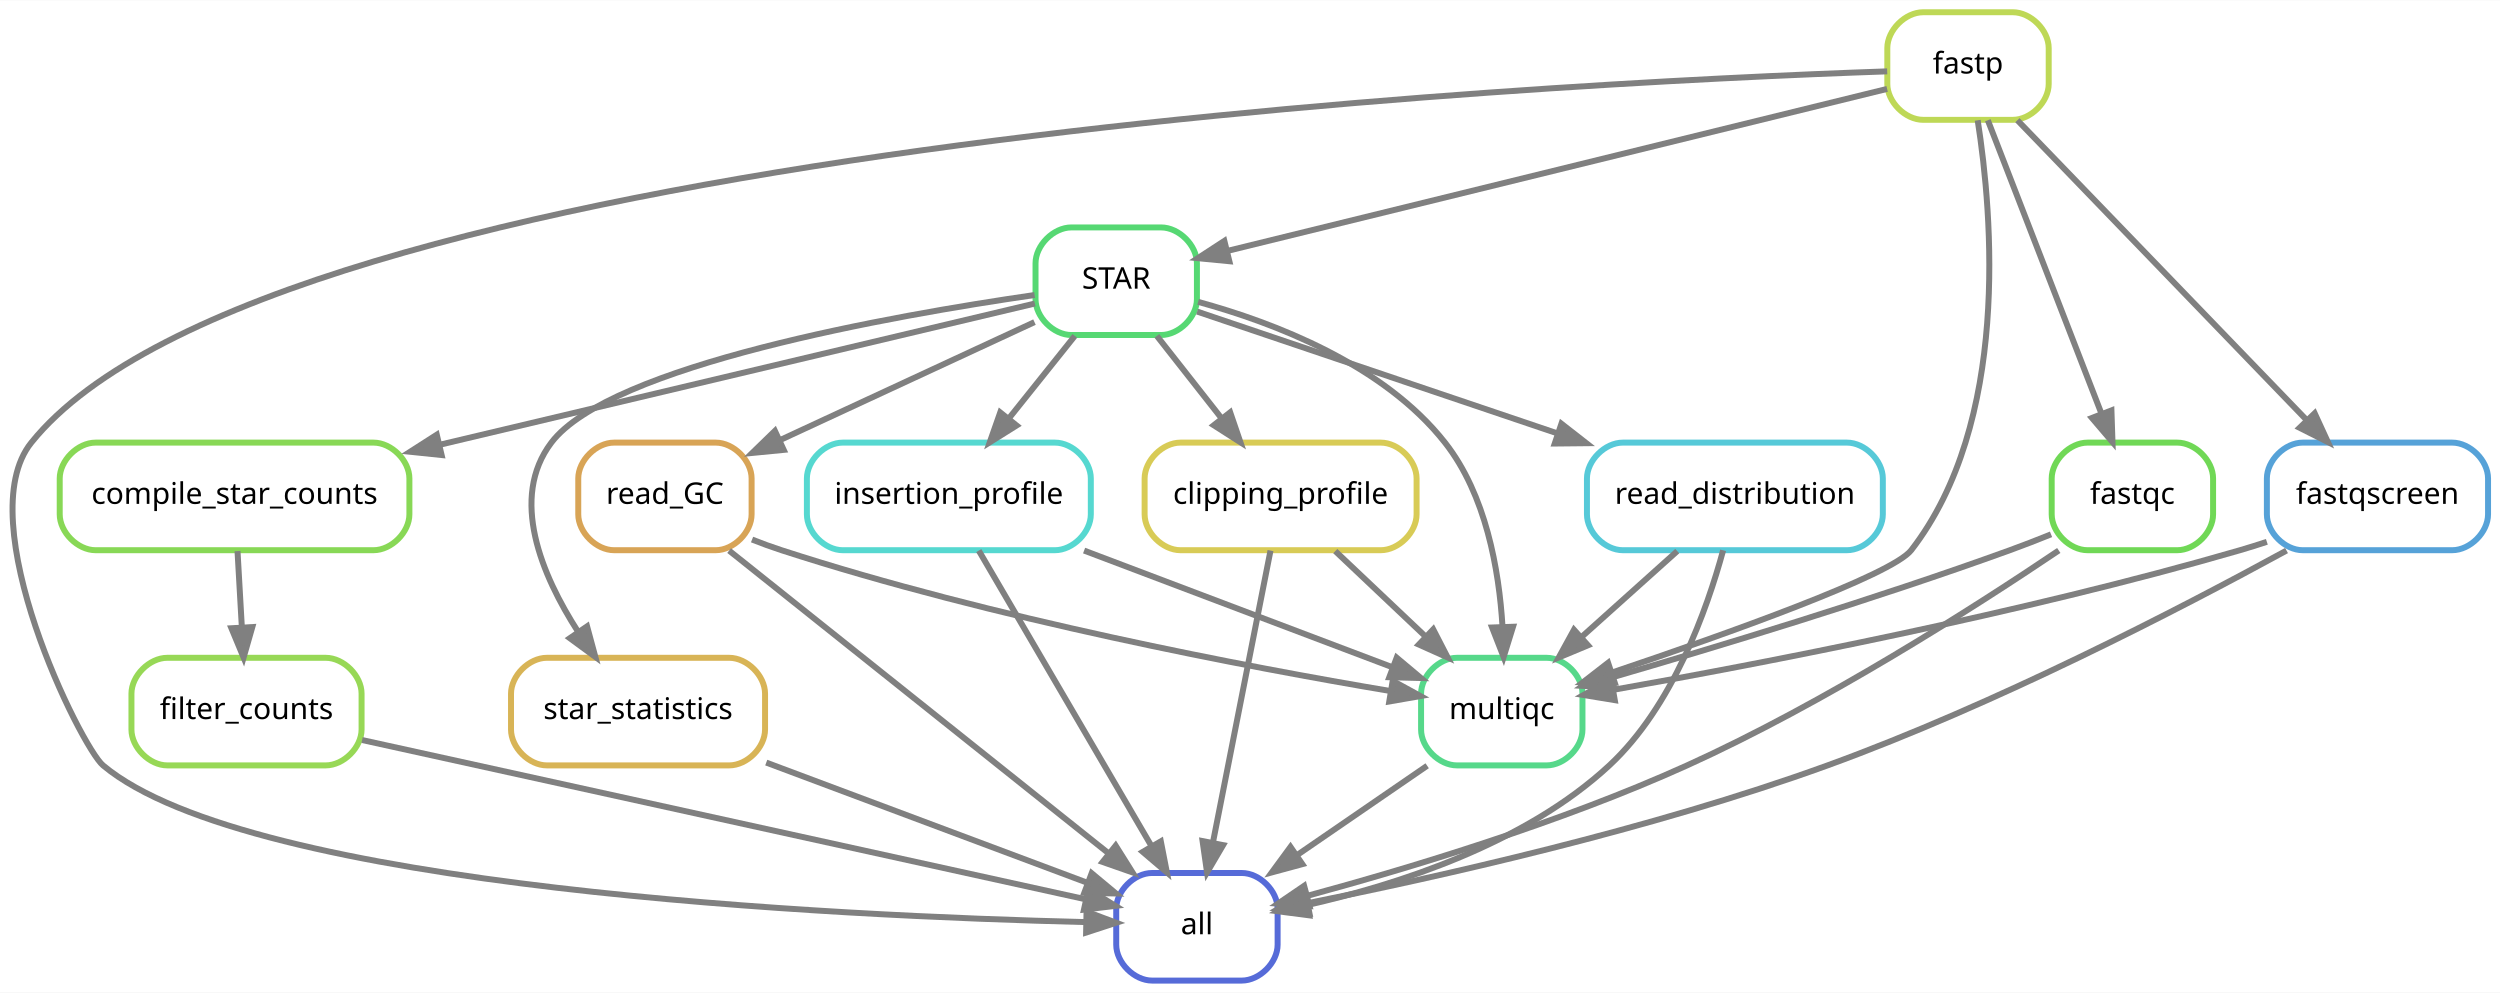
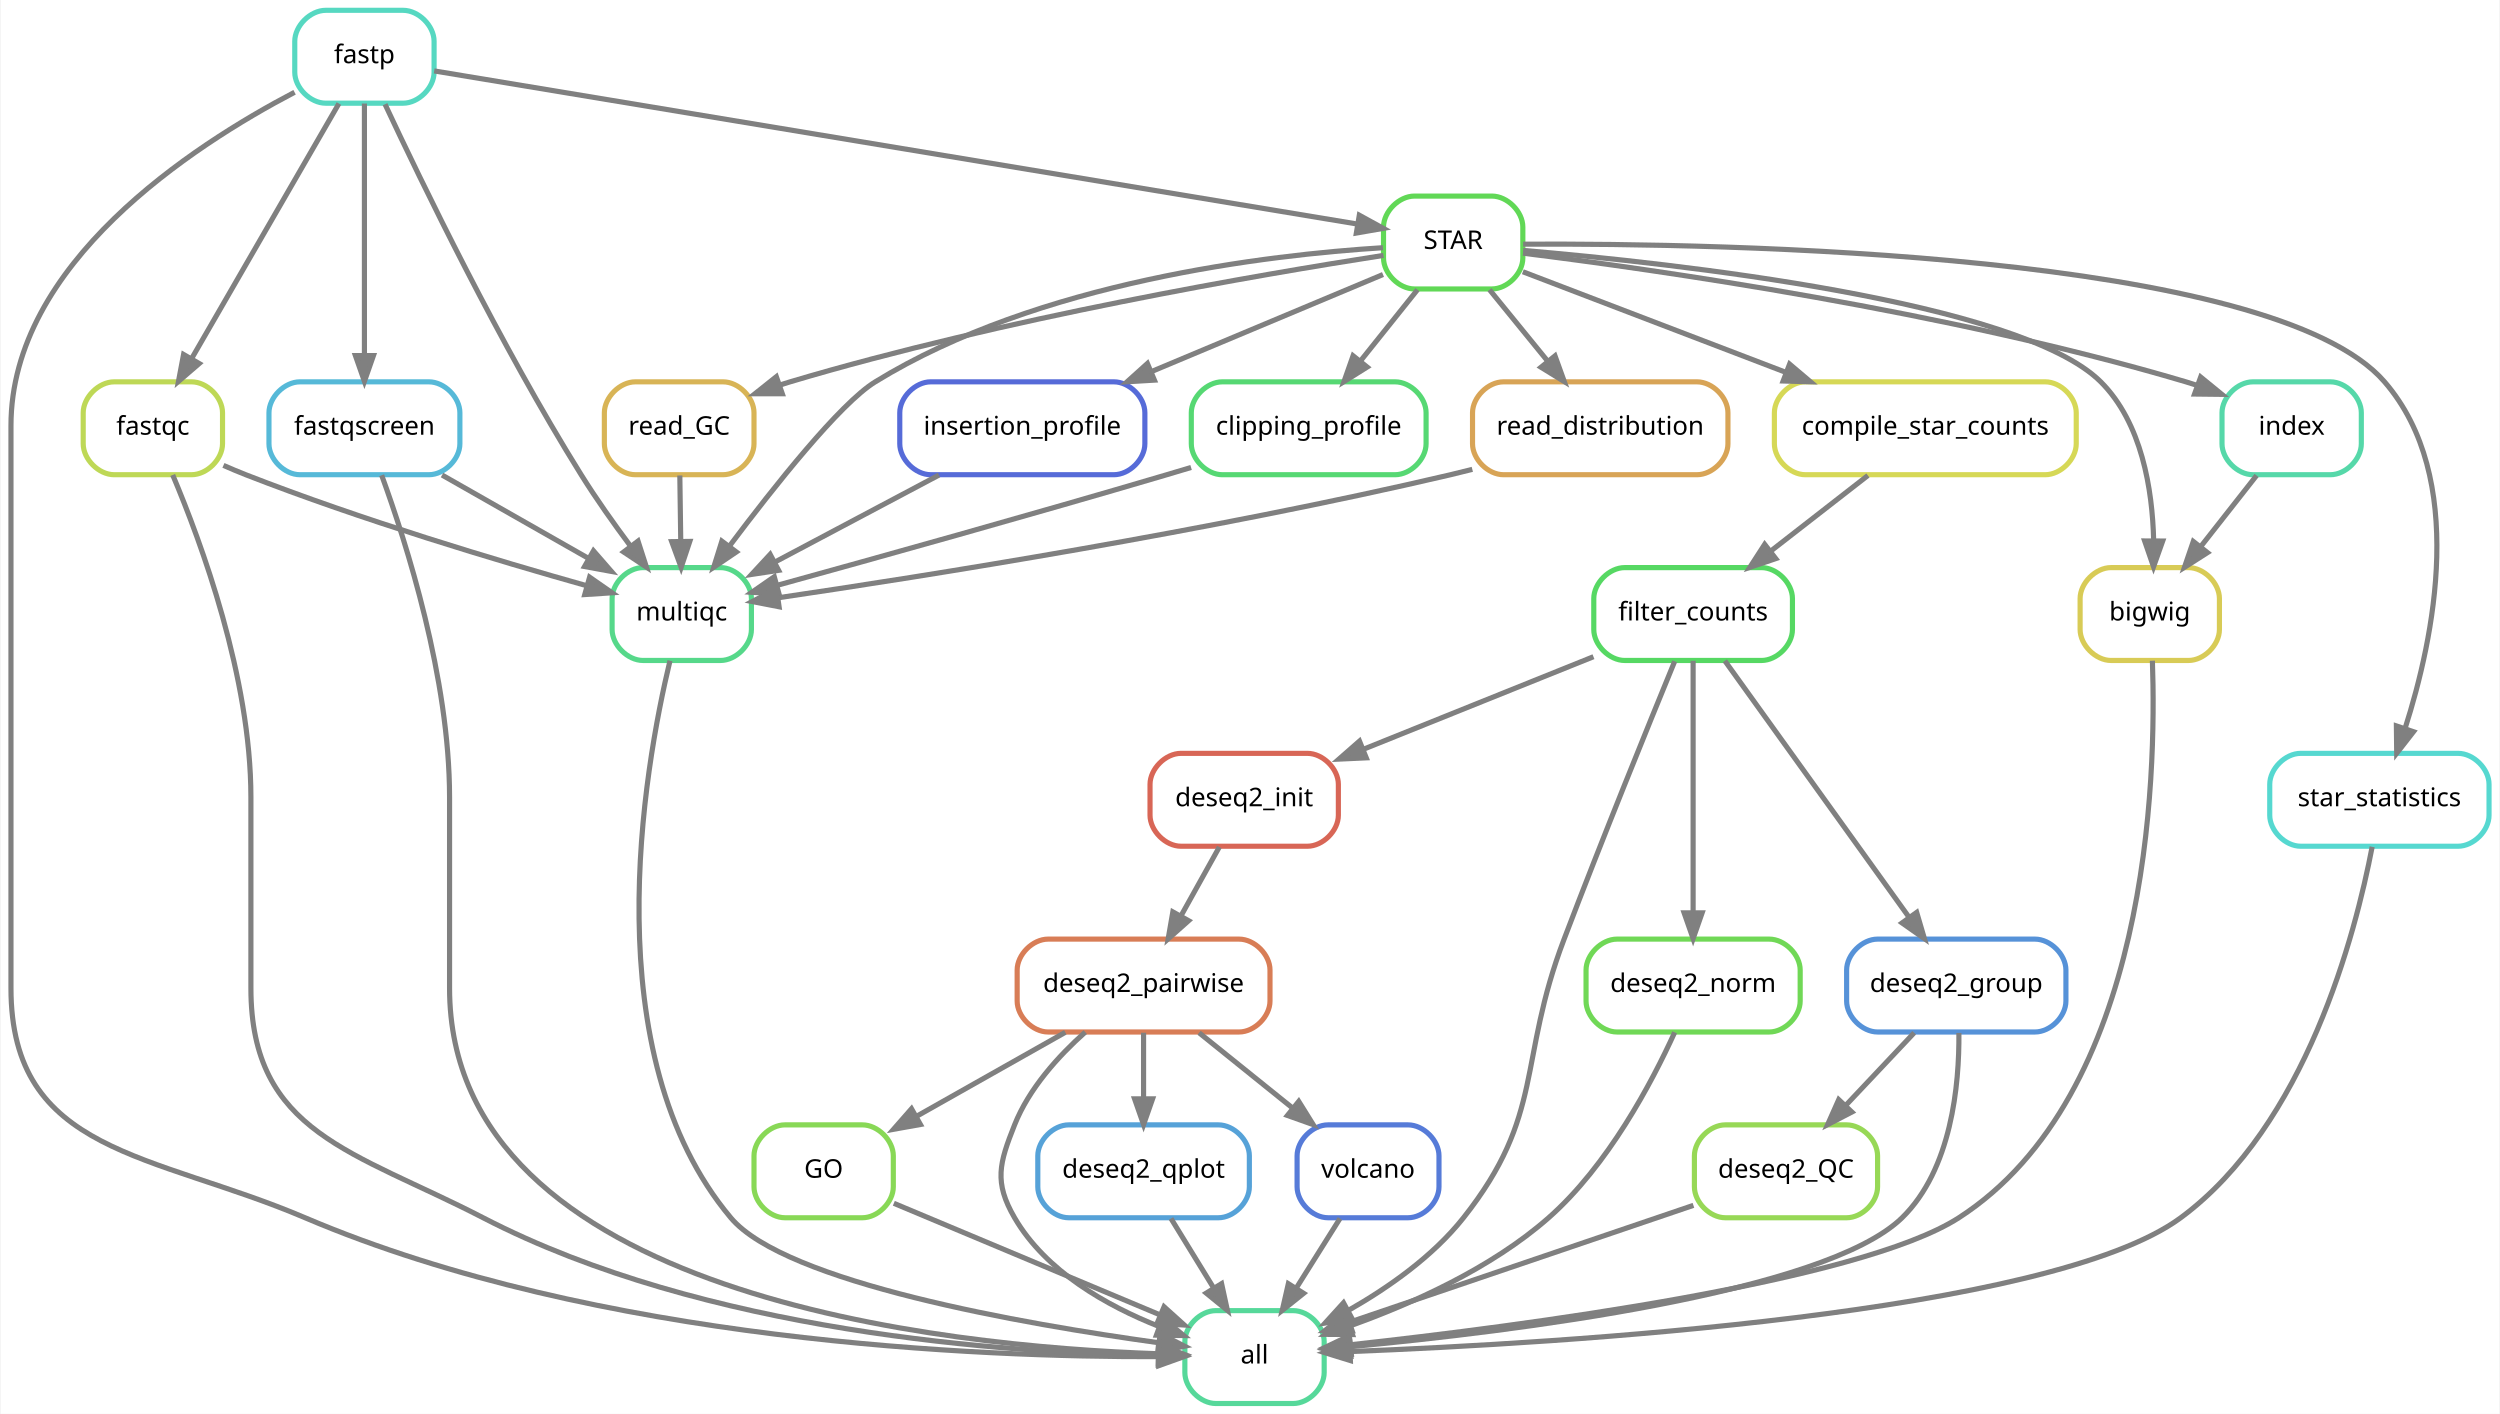
- <svg xmlns="http://www.w3.org/2000/svg" width="836pt" height="332pt" viewBox="0.00 0.00 836.48 332.00">
-   <g id="graph0" class="graph" transform="scale(1 1) rotate(0) translate(4 328)">
-     <polygon fill="white" stroke="transparent" points="-4,4 -4,-328 832.48,-328 832.48,4 -4,4" />
+ <svg xmlns="http://www.w3.org/2000/svg" width="969pt" height="548pt" viewBox="0.00 0.00 968.50 548.00">
+   <g id="graph0" class="graph" transform="scale(1 1) rotate(0) translate(4 544)">
+     <polygon fill="white" stroke="transparent" points="-4,4 -4,-544 964.5,-544 964.5,4 -4,4" />
    <g id="node1" class="node">
-       <path fill="none" stroke="#566bd8" stroke-width="2" d="M411.48,-36C411.48,-36 381.48,-36 381.48,-36 375.48,-36 369.48,-30 369.48,-24 369.48,-24 369.48,-12 369.48,-12 369.48,-6 375.48,0 381.48,0 381.48,0 411.48,0 411.48,0 417.48,0 423.48,-6 423.48,-12 423.48,-12 423.48,-24 423.48,-24 423.48,-30 417.48,-36 411.48,-36" />
-       <text text-anchor="middle" x="396.48" y="-15.5" font-family="sans" font-size="10.00">all</text>
+       <path fill="none" stroke="#56d89a" stroke-width="2" d="M497,-36C497,-36 467,-36 467,-36 461,-36 455,-30 455,-24 455,-24 455,-12 455,-12 455,-6 461,0 467,0 467,0 497,0 497,0 503,0 509,-6 509,-12 509,-12 509,-24 509,-24 509,-30 503,-36 497,-36" />
+       <text text-anchor="middle" x="482" y="-15.5" font-family="sans" font-size="10.00">all</text>
    </g>
    <g id="node2" class="node">
-       <path fill="none" stroke="#bed856" stroke-width="2" d="M669.48,-324C669.48,-324 639.48,-324 639.48,-324 633.48,-324 627.48,-318 627.48,-312 627.48,-312 627.48,-300 627.48,-300 627.48,-294 633.48,-288 639.48,-288 639.48,-288 669.48,-288 669.48,-288 675.48,-288 681.48,-294 681.48,-300 681.48,-300 681.48,-312 681.48,-312 681.48,-318 675.48,-324 669.48,-324" />
-       <text text-anchor="middle" x="654.48" y="-303.5" font-family="sans" font-size="10.00">fastp</text>
+       <path fill="none" stroke="#56d8c1" stroke-width="2" d="M152,-540C152,-540 122,-540 122,-540 116,-540 110,-534 110,-528 110,-528 110,-516 110,-516 110,-510 116,-504 122,-504 122,-504 152,-504 152,-504 158,-504 164,-510 164,-516 164,-516 164,-528 164,-528 164,-534 158,-540 152,-540" />
+       <text text-anchor="middle" x="137" y="-519.5" font-family="sans" font-size="10.00">fastp</text>
+     </g>
+     <g id="edge1" class="edge">
+       <path fill="none" stroke="grey" stroke-width="2" d="M109.93,-508.24C70.01,-487.31 0,-441.69 0,-379 0,-379 0,-379 0,-161 0,-96.72 54.87,-97.21 114,-72 227.29,-23.71 376.12,-17.96 444.59,-18.16" />
+       <polygon fill="grey" stroke="grey" stroke-width="2" points="444.84,-21.67 454.87,-18.24 444.89,-14.67 444.84,-21.67" />
+     </g>
+     <g id="node4" class="node">
+       <path fill="none" stroke="#61d856" stroke-width="2" d="M574,-468C574,-468 544,-468 544,-468 538,-468 532,-462 532,-456 532,-456 532,-444 532,-444 532,-438 538,-432 544,-432 544,-432 574,-432 574,-432 580,-432 586,-438 586,-444 586,-444 586,-456 586,-456 586,-462 580,-468 574,-468" />
+       <text text-anchor="middle" x="559" y="-447.5" font-family="sans" font-size="10.00">STAR</text>
+     </g>
+     <g id="edge16" class="edge">
+       <path fill="none" stroke="grey" stroke-width="2" d="M164.04,-516.51C237.05,-504.4 438.28,-471.03 521.85,-457.16" />
+       <polygon fill="grey" stroke="grey" stroke-width="2" points="522.62,-460.58 531.91,-455.49 521.47,-453.68 522.62,-460.58" />
+     </g>
+     <g id="node5" class="node">
+       <path fill="none" stroke="#bed856" stroke-width="2" d="M70,-396C70,-396 40,-396 40,-396 34,-396 28,-390 28,-384 28,-384 28,-372 28,-372 28,-366 34,-360 40,-360 40,-360 70,-360 70,-360 76,-360 82,-366 82,-372 82,-372 82,-384 82,-384 82,-390 76,-396 70,-396" />
+       <text text-anchor="middle" x="55" y="-375.5" font-family="sans" font-size="10.00">fastqc</text>
+     </g>
+     <g id="edge17" class="edge">
+       <path fill="none" stroke="grey" stroke-width="2" d="M127.11,-503.87C112.89,-479.24 86.55,-433.64 69.95,-404.88" />
+       <polygon fill="grey" stroke="grey" stroke-width="2" points="72.96,-403.1 64.93,-396.19 66.9,-406.6 72.96,-403.1" />
+     </g>
+     <g id="node6" class="node">
+       <path fill="none" stroke="#56b9d8" stroke-width="2" d="M162,-396C162,-396 112,-396 112,-396 106,-396 100,-390 100,-384 100,-384 100,-372 100,-372 100,-366 106,-360 112,-360 112,-360 162,-360 162,-360 168,-360 174,-366 174,-372 174,-372 174,-384 174,-384 174,-390 168,-396 162,-396" />
+       <text text-anchor="middle" x="137" y="-375.5" font-family="sans" font-size="10.00">fastqscreen</text>
+     </g>
+     <g id="edge18" class="edge">
+       <path fill="none" stroke="grey" stroke-width="2" d="M137,-503.87C137,-479.67 137,-435.21 137,-406.39" />
+       <polygon fill="grey" stroke="grey" stroke-width="2" points="140.5,-406.19 137,-396.19 133.5,-406.19 140.5,-406.19" />
+     </g>
+     <g id="node9" class="node">
+       <path fill="none" stroke="#56d88a" stroke-width="2" d="M275,-324C275,-324 245,-324 245,-324 239,-324 233,-318 233,-312 233,-312 233,-300 233,-300 233,-294 239,-288 245,-288 245,-288 275,-288 275,-288 281,-288 287,-294 287,-300 287,-300 287,-312 287,-312 287,-318 281,-324 275,-324" />
+       <text text-anchor="middle" x="260" y="-303.5" font-family="sans" font-size="10.00">multiqc</text>
+     </g>
+     <g id="edge22" class="edge">
+       <path fill="none" stroke="grey" stroke-width="2" d="M144.99,-503.6C159.04,-473.55 189.64,-410.29 221,-360 226.8,-350.69 233.74,-340.91 240.14,-332.33" />
+       <polygon fill="grey" stroke="grey" stroke-width="2" points="243.05,-334.28 246.3,-324.19 237.47,-330.05 243.05,-334.28" />
+     </g>
+     <g id="node3" class="node">
+       <path fill="none" stroke="#56d8d0" stroke-width="2" d="M948.5,-252C948.5,-252 887.5,-252 887.5,-252 881.5,-252 875.5,-246 875.5,-240 875.5,-240 875.5,-228 875.5,-228 875.5,-222 881.5,-216 887.5,-216 887.5,-216 948.5,-216 948.5,-216 954.5,-216 960.5,-222 960.5,-228 960.5,-228 960.5,-240 960.5,-240 960.5,-246 954.5,-252 948.5,-252" />
+       <text text-anchor="middle" x="918" y="-231.5" font-family="sans" font-size="10.00">star_statistics</text>
+     </g>
+     <g id="edge2" class="edge">
+       <path fill="none" stroke="grey" stroke-width="2" d="M915.2,-215.78C908.75,-182.13 889.49,-107.78 841,-72 790.42,-34.68 600.58,-23.34 519.3,-20.15" />
+       <polygon fill="grey" stroke="grey" stroke-width="2" points="519.16,-16.64 509.03,-19.77 518.9,-23.64 519.16,-16.64" />
+     </g>
+     <g id="edge15" class="edge">
+       <path fill="none" stroke="grey" stroke-width="2" d="M586.11,-449.36C662.48,-449.74 876.62,-446.21 920,-396 952.1,-358.84 939.21,-296.87 927.95,-261.64" />
+       <polygon fill="grey" stroke="grey" stroke-width="2" points="931.22,-260.39 924.71,-252.04 924.59,-262.63 931.22,-260.39" />
+     </g>
+     <g id="node7" class="node">
+       <path fill="none" stroke="#d8cb56" stroke-width="2" d="M844,-324C844,-324 814,-324 814,-324 808,-324 802,-318 802,-312 802,-312 802,-300 802,-300 802,-294 808,-288 814,-288 814,-288 844,-288 844,-288 850,-288 856,-294 856,-300 856,-300 856,-312 856,-312 856,-318 850,-324 844,-324" />
+       <text text-anchor="middle" x="829" y="-303.5" font-family="sans" font-size="10.00">bigwig</text>
+     </g>
+     <g id="edge20" class="edge">
+       <path fill="none" stroke="grey" stroke-width="2" d="M586.12,-446.94C644.36,-441.96 778.63,-427.3 810,-396 825.95,-380.09 830.02,-354.29 830.51,-334.55" />
+       <polygon fill="grey" stroke="grey" stroke-width="2" points="834.01,-334.3 830.46,-324.32 827.01,-334.33 834.01,-334.3" />
+     </g>
+     <g id="node8" class="node">
+       <path fill="none" stroke="#56d8a9" stroke-width="2" d="M899,-396C899,-396 869,-396 869,-396 863,-396 857,-390 857,-384 857,-384 857,-372 857,-372 857,-366 863,-360 869,-360 869,-360 899,-360 899,-360 905,-360 911,-366 911,-372 911,-372 911,-384 911,-384 911,-390 905,-396 899,-396" />
+       <text text-anchor="middle" x="884" y="-375.5" font-family="sans" font-size="10.00">index</text>
+     </g>
+     <g id="edge21" class="edge">
+       <path fill="none" stroke="grey" stroke-width="2" d="M586.07,-445.86C637.09,-439.52 750.69,-423.42 843,-396 844.43,-395.57 845.88,-395.12 847.34,-394.63" />
+       <polygon fill="grey" stroke="grey" stroke-width="2" points="848.73,-397.85 856.94,-391.15 846.35,-391.27 848.73,-397.85" />
+     </g>
+     <g id="edge29" class="edge">
+       <path fill="none" stroke="grey" stroke-width="2" d="M531.76,-447.99C487.39,-445.22 398.14,-434.84 335,-396 321.36,-387.61 295.85,-355.48 278.4,-332.23" />
+       <polygon fill="grey" stroke="grey" stroke-width="2" points="281.15,-330.06 272.38,-324.13 275.54,-334.24 281.15,-330.06" />
+     </g>
+     <g id="node10" class="node">
+       <path fill="none" stroke="#566bd8" stroke-width="2" d="M427.5,-396C427.5,-396 356.5,-396 356.5,-396 350.5,-396 344.5,-390 344.5,-384 344.5,-384 344.5,-372 344.5,-372 344.5,-366 350.5,-360 356.5,-360 356.5,-360 427.5,-360 427.5,-360 433.5,-360 439.5,-366 439.5,-372 439.5,-372 439.5,-384 439.5,-384 439.5,-390 433.5,-396 427.5,-396" />
+       <text text-anchor="middle" x="392" y="-375.5" font-family="sans" font-size="10.00">insertion_profile</text>
+     </g>
+     <g id="edge30" class="edge">
+       <path fill="none" stroke="grey" stroke-width="2" d="M531.8,-437.6C507.53,-427.42 471.38,-412.27 441.93,-399.93" />
+       <polygon fill="grey" stroke="grey" stroke-width="2" points="443.2,-396.66 432.62,-396.03 440.49,-403.12 443.2,-396.66" />
+     </g>
+     <g id="node11" class="node">
+       <path fill="none" stroke="#56d873" stroke-width="2" d="M536.5,-396C536.5,-396 469.5,-396 469.5,-396 463.5,-396 457.5,-390 457.5,-384 457.5,-384 457.5,-372 457.5,-372 457.5,-366 463.5,-360 469.5,-360 469.5,-360 536.5,-360 536.5,-360 542.5,-360 548.5,-366 548.5,-372 548.5,-372 548.5,-384 548.5,-384 548.5,-390 542.5,-396 536.5,-396" />
+       <text text-anchor="middle" x="503" y="-375.5" font-family="sans" font-size="10.00">clipping_profile</text>
+     </g>
+     <g id="edge31" class="edge">
+       <path fill="none" stroke="grey" stroke-width="2" d="M545.16,-431.7C538.51,-423.39 530.42,-413.28 523.11,-404.14" />
+       <polygon fill="grey" stroke="grey" stroke-width="2" points="525.66,-401.73 516.68,-396.1 520.2,-406.1 525.66,-401.73" />
+     </g>
+     <g id="node12" class="node">
+       <path fill="none" stroke="#d8a456" stroke-width="2" d="M653.5,-396C653.5,-396 578.5,-396 578.5,-396 572.5,-396 566.5,-390 566.5,-384 566.5,-384 566.5,-372 566.5,-372 566.5,-366 572.5,-360 578.5,-360 578.5,-360 653.5,-360 653.5,-360 659.5,-360 665.5,-366 665.5,-372 665.5,-372 665.5,-384 665.5,-384 665.5,-390 659.5,-396 653.5,-396" />
+       <text text-anchor="middle" x="616" y="-375.5" font-family="sans" font-size="10.00">read_distribution</text>
+     </g>
+     <g id="edge32" class="edge">
+       <path fill="none" stroke="grey" stroke-width="2" d="M573.09,-431.7C579.92,-423.3 588.26,-413.07 595.76,-403.86" />
+       <polygon fill="grey" stroke="grey" stroke-width="2" points="598.47,-406.07 602.07,-396.1 593.04,-401.65 598.47,-406.07" />
+     </g>
+     <g id="node13" class="node">
+       <path fill="none" stroke="#d8b456" stroke-width="2" d="M276,-396C276,-396 242,-396 242,-396 236,-396 230,-390 230,-384 230,-384 230,-372 230,-372 230,-366 236,-360 242,-360 242,-360 276,-360 276,-360 282,-360 288,-366 288,-372 288,-372 288,-384 288,-384 288,-390 282,-396 276,-396" />
+       <text text-anchor="middle" x="259" y="-375.5" font-family="sans" font-size="10.00">read_GC</text>
+     </g>
+     <g id="edge33" class="edge">
+       <path fill="none" stroke="grey" stroke-width="2" d="M531.98,-445.01C484.74,-437.68 384.29,-420.55 302,-396 300.75,-395.63 299.48,-395.23 298.2,-394.82" />
+       <polygon fill="grey" stroke="grey" stroke-width="2" points="298.97,-391.38 288.37,-391.39 296.66,-397.99 298.97,-391.38" />
+     </g>
+     <g id="node15" class="node">
+       <path fill="none" stroke="#d6d856" stroke-width="2" d="M788.5,-396C788.5,-396 695.5,-396 695.5,-396 689.5,-396 683.5,-390 683.5,-384 683.5,-384 683.5,-372 683.5,-372 683.5,-366 689.5,-360 695.5,-360 695.5,-360 788.5,-360 788.5,-360 794.5,-360 800.5,-366 800.5,-372 800.5,-372 800.5,-384 800.5,-384 800.5,-390 794.5,-396 788.5,-396" />
+       <text text-anchor="middle" x="742" y="-375.5" font-family="sans" font-size="10.00">compile_star_counts</text>
+     </g>
+     <g id="edge35" class="edge">
+       <path fill="none" stroke="grey" stroke-width="2" d="M586,-438.67C612.7,-428.46 654.29,-412.55 687.82,-399.72" />
+       <polygon fill="grey" stroke="grey" stroke-width="2" points="689.4,-402.87 697.49,-396.02 686.9,-396.33 689.4,-402.87" />
+     </g>
+     <g id="edge14" class="edge">
+       <path fill="none" stroke="grey" stroke-width="2" d="M62.69,-359.91C73.79,-333.62 93,-281.45 93,-235 93,-235 93,-235 93,-161 93,-104.74 133.04,-97.86 183,-72 268.95,-27.51 385.38,-19.58 444.38,-18.64" />
+       <polygon fill="grey" stroke="grey" stroke-width="2" points="444.75,-22.14 454.71,-18.54 444.68,-15.14 444.75,-22.14" />
+     </g>
+     <g id="edge28" class="edge">
+       <path fill="none" stroke="grey" stroke-width="2" d="M82.35,-363.61C85.25,-362.34 88.17,-361.11 91,-360 135.7,-342.53 188.72,-326.66 223.3,-316.93" />
+       <polygon fill="grey" stroke="grey" stroke-width="2" points="224.28,-320.29 232.97,-314.24 222.4,-313.55 224.28,-320.29" />
+     </g>
+     <g id="edge8" class="edge">
+       <path fill="none" stroke="grey" stroke-width="2" d="M143.68,-359.81C153.32,-333.4 170,-281.06 170,-235 170,-235 170,-235 170,-161 170,-41.56 361.77,-22.12 444.62,-19.29" />
+       <polygon fill="grey" stroke="grey" stroke-width="2" points="444.96,-22.79 454.86,-19.01 444.77,-15.79 444.96,-22.79" />
+     </g>
+     <g id="edge24" class="edge">
+       <path fill="none" stroke="grey" stroke-width="2" d="M167.09,-359.88C184.17,-350.16 205.67,-337.92 223.68,-327.67" />
+       <polygon fill="grey" stroke="grey" stroke-width="2" points="225.78,-330.5 232.74,-322.51 222.32,-324.42 225.78,-330.5" />
+     </g>
+     <g id="edge11" class="edge">
+       <path fill="none" stroke="grey" stroke-width="2" d="M830.02,-287.9C831.64,-242.58 828.82,-119.64 755,-72 716.48,-47.14 584.85,-29.99 519.47,-22.8" />
+       <polygon fill="grey" stroke="grey" stroke-width="2" points="519.51,-19.29 509.2,-21.69 518.76,-26.24 519.51,-19.29" />
+     </g>
+     <g id="edge19" class="edge">
+       <path fill="none" stroke="grey" stroke-width="2" d="M870.4,-359.7C863.88,-351.39 855.93,-341.28 848.75,-332.14" />
+       <polygon fill="grey" stroke="grey" stroke-width="2" points="851.37,-329.81 842.44,-324.1 845.87,-334.13 851.37,-329.81" />
+     </g>
+     <g id="edge13" class="edge">
+       <path fill="none" stroke="grey" stroke-width="2" d="M255.44,-287.91C245.31,-245.72 225.76,-135.41 279,-72 300.13,-46.83 392.35,-30.81 444.93,-23.54" />
+       <polygon fill="grey" stroke="grey" stroke-width="2" points="445.44,-27.01 454.89,-22.21 444.51,-20.07 445.44,-27.01" />
+     </g>
+     <g id="edge27" class="edge">
+       <path fill="none" stroke="grey" stroke-width="2" d="M359.71,-359.88C340.47,-349.67 316.01,-336.7 296.12,-326.16" />
+       <polygon fill="grey" stroke="grey" stroke-width="2" points="297.54,-322.94 287.06,-321.35 294.26,-329.13 297.54,-322.94" />
+     </g>
+     <g id="edge25" class="edge">
+       <path fill="none" stroke="grey" stroke-width="2" d="M457.41,-362.81C454.23,-361.85 451.07,-360.91 448,-360 395.83,-344.59 335.22,-327.68 297.24,-317.2" />
+       <polygon fill="grey" stroke="grey" stroke-width="2" points="297.72,-313.7 287.15,-314.42 295.86,-320.45 297.72,-313.7" />
+     </g>
+     <g id="edge23" class="edge">
+       <path fill="none" stroke="grey" stroke-width="2" d="M566.42,-362.08C563.58,-361.35 560.76,-360.65 558,-360 465.05,-338.18 353.93,-320.64 297.25,-312.29" />
+       <polygon fill="grey" stroke="grey" stroke-width="2" points="297.72,-308.82 287.32,-310.84 296.71,-315.75 297.72,-308.82" />
+     </g>
+     <g id="edge26" class="edge">
+       <path fill="none" stroke="grey" stroke-width="2" d="M259.25,-359.7C259.36,-351.98 259.49,-342.71 259.61,-334.11" />
+       <polygon fill="grey" stroke="grey" stroke-width="2" points="263.11,-334.15 259.76,-324.1 256.11,-334.05 263.11,-334.15" />
+     </g>
+     <g id="node14" class="node">
+       <path fill="none" stroke="#56d863" stroke-width="2" d="M678.5,-324C678.5,-324 625.5,-324 625.5,-324 619.5,-324 613.5,-318 613.5,-312 613.5,-312 613.5,-300 613.5,-300 613.5,-294 619.5,-288 625.5,-288 625.5,-288 678.5,-288 678.5,-288 684.5,-288 690.5,-294 690.5,-300 690.5,-300 690.5,-312 690.5,-312 690.5,-318 684.5,-324 678.5,-324" />
+       <text text-anchor="middle" x="652" y="-303.5" font-family="sans" font-size="10.00">filter_counts</text>
+     </g>
+     <g id="edge7" class="edge">
+       <path fill="none" stroke="grey" stroke-width="2" d="M644.86,-287.68C634.98,-263.62 616.71,-218.67 602,-180 583.85,-132.3 594.65,-112.03 563,-72 551.15,-57.01 533.85,-44.88 518.28,-36.03" />
+       <polygon fill="grey" stroke="grey" stroke-width="2" points="519.82,-32.89 509.36,-31.2 516.49,-39.04 519.82,-32.89" />
+     </g>
+     <g id="node16" class="node">
+       <path fill="none" stroke="#70d856" stroke-width="2" d="M681.5,-180C681.5,-180 622.5,-180 622.5,-180 616.5,-180 610.5,-174 610.5,-168 610.5,-168 610.5,-156 610.5,-156 610.5,-150 616.5,-144 622.5,-144 622.5,-144 681.5,-144 681.5,-144 687.5,-144 693.5,-150 693.5,-156 693.5,-156 693.5,-168 693.5,-168 693.5,-174 687.5,-180 681.5,-180" />
+       <text text-anchor="middle" x="652" y="-159.5" font-family="sans" font-size="10.00">deseq2_norm</text>
+     </g>
+     <g id="edge36" class="edge">
+       <path fill="none" stroke="grey" stroke-width="2" d="M652,-287.87C652,-263.67 652,-219.21 652,-190.39" />
+       <polygon fill="grey" stroke="grey" stroke-width="2" points="655.5,-190.19 652,-180.19 648.5,-190.19 655.5,-190.19" />
+     </g>
+     <g id="node18" class="node">
+       <path fill="none" stroke="#5692d8" stroke-width="2" d="M784.5,-180C784.5,-180 723.5,-180 723.5,-180 717.5,-180 711.5,-174 711.5,-168 711.5,-168 711.5,-156 711.5,-156 711.5,-150 717.5,-144 723.5,-144 723.5,-144 784.5,-144 784.5,-144 790.5,-144 796.5,-150 796.5,-156 796.5,-156 796.5,-168 796.5,-168 796.5,-174 790.5,-180 784.5,-180" />
+       <text text-anchor="middle" x="754" y="-159.5" font-family="sans" font-size="10.00">deseq2_group</text>
+     </g>
+     <g id="edge38" class="edge">
+       <path fill="none" stroke="grey" stroke-width="2" d="M664.3,-287.87C682.07,-263.14 715.04,-217.24 735.67,-188.51" />
+       <polygon fill="grey" stroke="grey" stroke-width="2" points="738.66,-190.35 741.65,-180.19 732.98,-186.27 738.66,-190.35" />
+     </g>
+     <g id="node20" class="node">
+       <path fill="none" stroke="#d86656" stroke-width="2" d="M502.5,-252C502.5,-252 453.5,-252 453.5,-252 447.5,-252 441.5,-246 441.5,-240 441.5,-240 441.5,-228 441.5,-228 441.5,-222 447.5,-216 453.5,-216 453.5,-216 502.5,-216 502.5,-216 508.5,-216 514.5,-222 514.5,-228 514.5,-228 514.5,-240 514.5,-240 514.5,-246 508.5,-252 502.5,-252" />
+       <text text-anchor="middle" x="478" y="-231.5" font-family="sans" font-size="10.00">deseq2_init</text>
+     </g>
+     <g id="edge40" class="edge">
+       <path fill="none" stroke="grey" stroke-width="2" d="M613.38,-289.46C587.05,-278.87 552.05,-264.79 524.24,-253.6" />
+       <polygon fill="grey" stroke="grey" stroke-width="2" points="525.31,-250.26 514.72,-249.77 522.69,-256.75 525.31,-250.26" />
+     </g>
+     <g id="edge34" class="edge">
+       <path fill="none" stroke="grey" stroke-width="2" d="M719.75,-359.7C708.42,-350.88 694.47,-340.03 682.18,-330.47" />
+       <polygon fill="grey" stroke="grey" stroke-width="2" points="684.03,-327.48 673.99,-324.1 679.74,-333.01 684.03,-327.48" />
+     </g>
+     <g id="edge3" class="edge">
+       <path fill="none" stroke="grey" stroke-width="2" d="M644.86,-143.87C635.94,-124.27 619.01,-92.27 596,-72 573.69,-52.35 542.84,-38.6 518.86,-30.04" />
+       <polygon fill="grey" stroke="grey" stroke-width="2" points="519.97,-26.72 509.38,-26.8 517.71,-33.35 519.97,-26.72" />
+     </g>
+     <g id="node17" class="node">
+       <path fill="none" stroke="#97d856" stroke-width="2" d="M711.5,-108C711.5,-108 664.5,-108 664.5,-108 658.5,-108 652.5,-102 652.5,-96 652.5,-96 652.5,-84 652.5,-84 652.5,-78 658.5,-72 664.5,-72 664.5,-72 711.5,-72 711.5,-72 717.5,-72 723.5,-78 723.5,-84 723.5,-84 723.5,-96 723.5,-96 723.5,-102 717.5,-108 711.5,-108" />
+       <text text-anchor="middle" x="688" y="-87.5" font-family="sans" font-size="10.00">deseq2_QC</text>
+     </g>
+     <g id="edge4" class="edge">
+       <path fill="none" stroke="grey" stroke-width="2" d="M652.12,-76.81C614.76,-64.11 556.55,-44.33 518.84,-31.52" />
+       <polygon fill="grey" stroke="grey" stroke-width="2" points="519.85,-28.17 509.26,-28.26 517.6,-34.79 519.85,-28.17" />
+     </g>
+     <g id="edge10" class="edge">
+       <path fill="none" stroke="grey" stroke-width="2" d="M755.02,-143.64C755.2,-123.53 752.19,-90.75 733,-72 703.03,-42.73 581.57,-27.86 519.26,-22.03" />
+       <polygon fill="grey" stroke="grey" stroke-width="2" points="519.35,-18.52 509.07,-21.11 518.72,-25.49 519.35,-18.52" />
+     </g>
+     <g id="edge37" class="edge">
+       <path fill="none" stroke="grey" stroke-width="2" d="M737.69,-143.7C729.69,-135.22 719.93,-124.86 711.18,-115.58" />
+       <polygon fill="grey" stroke="grey" stroke-width="2" points="713.53,-112.98 704.13,-108.1 708.44,-117.78 713.53,-112.98" />
+     </g>
+     <g id="node19" class="node">
+       <path fill="none" stroke="#d87d56" stroke-width="2" d="M476,-180C476,-180 402,-180 402,-180 396,-180 390,-174 390,-168 390,-168 390,-156 390,-156 390,-150 396,-144 402,-144 402,-144 476,-144 476,-144 482,-144 488,-150 488,-156 488,-156 488,-168 488,-168 488,-174 482,-180 476,-180" />
+       <text text-anchor="middle" x="439" y="-159.5" font-family="sans" font-size="10.00">deseq2_pairwise</text>
+     </g>
+     <g id="edge5" class="edge">
+       <path fill="none" stroke="grey" stroke-width="2" d="M416.4,-143.96C405.94,-134.63 394.6,-122.11 389,-108 383.09,-93.13 380.96,-85.83 389,-72 401.09,-51.19 424.74,-37.88 445.17,-29.79" />
+       <polygon fill="grey" stroke="grey" stroke-width="2" points="446.39,-33.07 454.57,-26.34 443.98,-26.5 446.39,-33.07" />
+     </g>
+     <g id="node21" class="node">
+       <path fill="none" stroke="#56a2d8" stroke-width="2" d="M468,-108C468,-108 410,-108 410,-108 404,-108 398,-102 398,-96 398,-96 398,-84 398,-84 398,-78 404,-72 410,-72 410,-72 468,-72 468,-72 474,-72 480,-78 480,-84 480,-84 480,-96 480,-96 480,-102 474,-108 468,-108" />
+       <text text-anchor="middle" x="439" y="-87.5" font-family="sans" font-size="10.00">deseq2_qplot</text>
+     </g>
+     <g id="edge41" class="edge">
+       <path fill="none" stroke="grey" stroke-width="2" d="M439,-143.7C439,-135.98 439,-126.71 439,-118.11" />
+       <polygon fill="grey" stroke="grey" stroke-width="2" points="442.5,-118.1 439,-108.1 435.5,-118.1 442.5,-118.1" />
+     </g>
+     <g id="node22" class="node">
+       <path fill="none" stroke="#567bd8" stroke-width="2" d="M541.5,-108C541.5,-108 510.5,-108 510.5,-108 504.5,-108 498.5,-102 498.5,-96 498.5,-96 498.5,-84 498.5,-84 498.5,-78 504.5,-72 510.5,-72 510.5,-72 541.5,-72 541.5,-72 547.5,-72 553.5,-78 553.5,-84 553.5,-84 553.5,-96 553.5,-96 553.5,-102 547.5,-108 541.5,-108" />
+       <text text-anchor="middle" x="526" y="-87.5" font-family="sans" font-size="10.00">volcano</text>
+     </g>
+     <g id="edge42" class="edge">
+       <path fill="none" stroke="grey" stroke-width="2" d="M460.51,-143.7C471.46,-134.88 484.95,-124.03 496.82,-114.47" />
+       <polygon fill="grey" stroke="grey" stroke-width="2" points="499.14,-117.1 504.74,-108.1 494.76,-111.65 499.14,-117.1" />
+     </g>
+     <g id="node23" class="node">
+       <path fill="none" stroke="#88d856" stroke-width="2" d="M330,-108C330,-108 300,-108 300,-108 294,-108 288,-102 288,-96 288,-96 288,-84 288,-84 288,-78 294,-72 300,-72 300,-72 330,-72 330,-72 336,-72 342,-78 342,-84 342,-84 342,-96 342,-96 342,-102 336,-108 330,-108" />
+       <text text-anchor="middle" x="315" y="-87.5" font-family="sans" font-size="10.00">GO</text>
+     </g>
+     <g id="edge43" class="edge">
+       <path fill="none" stroke="grey" stroke-width="2" d="M408.67,-143.88C391.25,-134.04 369.27,-121.64 350.98,-111.31" />
+       <polygon fill="grey" stroke="grey" stroke-width="2" points="352.5,-108.15 342.07,-106.28 349.05,-114.24 352.5,-108.15" />
+     </g>
+     <g id="edge39" class="edge">
+       <path fill="none" stroke="grey" stroke-width="2" d="M468.36,-215.7C463.87,-207.64 458.44,-197.89 453.48,-188.98" />
+       <polygon fill="grey" stroke="grey" stroke-width="2" points="456.45,-187.14 448.53,-180.1 450.34,-190.54 456.45,-187.14" />
+     </g>
+     <g id="edge9" class="edge">
+       <path fill="none" stroke="grey" stroke-width="2" d="M449.63,-71.7C454.63,-63.56 460.69,-53.69 466.21,-44.7" />
+       <polygon fill="grey" stroke="grey" stroke-width="2" points="469.24,-46.46 471.49,-36.1 463.28,-42.79 469.24,-46.46" />
+     </g>
+     <g id="edge12" class="edge">
+       <path fill="none" stroke="grey" stroke-width="2" d="M515.12,-71.7C510.01,-63.56 503.8,-53.69 498.16,-44.7" />
+       <polygon fill="grey" stroke="grey" stroke-width="2" points="501.04,-42.71 492.75,-36.1 495.11,-46.43 501.04,-42.71" />
    </g>
    <g id="edge6" class="edge">
-       <path fill="none" stroke="grey" stroke-width="2" d="M627.44,-304.22C514.95,-300.33 86.15,-279.13 6.48,-180 -14.53,-153.87 23.26,-78.04 30.48,-72 79.84,-30.72 276.32,-21.59 359.24,-19.57" />
-       <polygon fill="grey" stroke="grey" stroke-width="2" points="359.55,-23.07 369.47,-19.35 359.4,-16.07 359.55,-23.07" />
-     </g>
-     <g id="node4" class="node">
-       <path fill="none" stroke="#56d873" stroke-width="2" d="M384.48,-252C384.48,-252 354.48,-252 354.48,-252 348.48,-252 342.48,-246 342.48,-240 342.48,-240 342.48,-228 342.48,-228 342.48,-222 348.48,-216 354.48,-216 354.48,-216 384.48,-216 384.48,-216 390.48,-216 396.48,-222 396.48,-228 396.48,-228 396.48,-240 396.48,-240 396.48,-246 390.48,-252 384.48,-252" />
-       <text text-anchor="middle" x="369.48" y="-231.5" font-family="sans" font-size="10.00">STAR</text>
-     </g>
-     <g id="edge12" class="edge">
-       <path fill="none" stroke="grey" stroke-width="2" d="M627.41,-298.35C576.16,-285.76 464.88,-258.43 406.67,-244.14" />
-       <polygon fill="grey" stroke="grey" stroke-width="2" points="407.33,-240.69 396.78,-241.71 405.66,-247.49 407.33,-240.69" />
-     </g>
-     <g id="node5" class="node">
-       <path fill="none" stroke="#70d856" stroke-width="2" d="M724.48,-180C724.48,-180 694.48,-180 694.48,-180 688.48,-180 682.48,-174 682.48,-168 682.48,-168 682.48,-156 682.48,-156 682.48,-150 688.48,-144 694.48,-144 694.48,-144 724.48,-144 724.48,-144 730.48,-144 736.48,-150 736.48,-156 736.48,-156 736.48,-168 736.48,-168 736.48,-174 730.48,-180 724.48,-180" />
-       <text text-anchor="middle" x="709.48" y="-159.5" font-family="sans" font-size="10.00">fastqc</text>
-     </g>
-     <g id="edge13" class="edge">
-       <path fill="none" stroke="grey" stroke-width="2" d="M661.11,-287.87C670.57,-263.46 688.01,-218.43 699.16,-189.64" />
-       <polygon fill="grey" stroke="grey" stroke-width="2" points="702.47,-190.78 702.82,-180.19 695.94,-188.25 702.47,-190.78" />
-     </g>
-     <g id="node6" class="node">
-       <path fill="none" stroke="#56a2d8" stroke-width="2" d="M816.48,-180C816.48,-180 766.48,-180 766.48,-180 760.48,-180 754.48,-174 754.48,-168 754.48,-168 754.48,-156 754.48,-156 754.48,-150 760.48,-144 766.48,-144 766.48,-144 816.48,-144 816.48,-144 822.48,-144 828.48,-150 828.48,-156 828.48,-156 828.48,-168 828.48,-168 828.48,-174 822.48,-180 816.48,-180" />
-       <text text-anchor="middle" x="791.48" y="-159.5" font-family="sans" font-size="10.00">fastqscreen</text>
-     </g>
-     <g id="edge14" class="edge">
-       <path fill="none" stroke="grey" stroke-width="2" d="M671,-287.87C695.17,-262.82 740.29,-216.05 767.93,-187.41" />
-       <polygon fill="grey" stroke="grey" stroke-width="2" points="770.47,-189.82 774.89,-180.19 765.43,-184.96 770.47,-189.82" />
-     </g>
-     <g id="node11" class="node">
-       <path fill="none" stroke="#56d88a" stroke-width="2" d="M513.48,-108C513.48,-108 483.48,-108 483.48,-108 477.48,-108 471.48,-102 471.48,-96 471.48,-96 471.48,-84 471.48,-84 471.48,-78 477.48,-72 483.48,-72 483.48,-72 513.48,-72 513.48,-72 519.48,-72 525.48,-78 525.48,-84 525.48,-84 525.48,-96 525.48,-96 525.48,-102 519.48,-108 513.48,-108" />
-       <text text-anchor="middle" x="498.48" y="-87.5" font-family="sans" font-size="10.00">multiqc</text>
-     </g>
-     <g id="edge23" class="edge">
-       <path fill="none" stroke="grey" stroke-width="2" d="M657.72,-287.85C662.72,-255.91 668.59,-186.7 635.48,-144 629.02,-135.67 573.82,-116.02 535.5,-103.12" />
-       <polygon fill="grey" stroke="grey" stroke-width="2" points="536.27,-99.69 525.67,-99.84 534.05,-106.33 536.27,-99.69" />
-     </g>
-     <g id="node3" class="node">
-       <path fill="none" stroke="#d8b456" stroke-width="2" d="M239.98,-108C239.98,-108 178.98,-108 178.98,-108 172.98,-108 166.98,-102 166.98,-96 166.98,-96 166.98,-84 166.98,-84 166.98,-78 172.98,-72 178.98,-72 178.98,-72 239.98,-72 239.98,-72 245.98,-72 251.98,-78 251.98,-84 251.98,-84 251.98,-96 251.98,-96 251.98,-102 245.98,-108 239.98,-108" />
-       <text text-anchor="middle" x="209.48" y="-87.5" font-family="sans" font-size="10.00">star_statistics</text>
-     </g>
-     <g id="edge4" class="edge">
-       <path fill="none" stroke="grey" stroke-width="2" d="M252.38,-72.94C284.88,-60.78 329.04,-44.24 359.88,-32.7" />
-       <polygon fill="grey" stroke="grey" stroke-width="2" points="361.26,-35.92 369.4,-29.14 358.8,-29.37 361.26,-35.92" />
-     </g>
-     <g id="edge11" class="edge">
-       <path fill="none" stroke="grey" stroke-width="2" d="M342.17,-229.39C294.67,-222.5 200.04,-205.8 180.48,-180 166.41,-161.44 177.18,-135.77 189.39,-116.77" />
-       <polygon fill="grey" stroke="grey" stroke-width="2" points="192.43,-118.52 195.2,-108.29 186.66,-114.56 192.43,-118.52" />
-     </g>
-     <g id="node7" class="node">
-       <path fill="none" stroke="#56d8d0" stroke-width="2" d="M348.98,-180C348.98,-180 277.98,-180 277.98,-180 271.98,-180 265.98,-174 265.98,-168 265.98,-168 265.98,-156 265.98,-156 265.98,-150 271.98,-144 277.98,-144 277.98,-144 348.98,-144 348.98,-144 354.98,-144 360.98,-150 360.98,-156 360.98,-156 360.98,-168 360.98,-168 360.98,-174 354.98,-180 348.98,-180" />
-       <text text-anchor="middle" x="313.48" y="-159.5" font-family="sans" font-size="10.00">insertion_profile</text>
-     </g>
-     <g id="edge15" class="edge">
-       <path fill="none" stroke="grey" stroke-width="2" d="M355.63,-215.7C348.99,-207.39 340.9,-197.28 333.59,-188.14" />
-       <polygon fill="grey" stroke="grey" stroke-width="2" points="336.14,-185.73 327.16,-180.1 330.67,-190.1 336.14,-185.73" />
-     </g>
-     <g id="node8" class="node">
-       <path fill="none" stroke="#d8cb56" stroke-width="2" d="M457.98,-180C457.98,-180 390.98,-180 390.98,-180 384.98,-180 378.98,-174 378.98,-168 378.98,-168 378.98,-156 378.98,-156 378.98,-150 384.98,-144 390.98,-144 390.98,-144 457.98,-144 457.98,-144 463.98,-144 469.98,-150 469.98,-156 469.98,-156 469.98,-168 469.98,-168 469.98,-174 463.98,-180 457.98,-180" />
-       <text text-anchor="middle" x="424.48" y="-159.5" font-family="sans" font-size="10.00">clipping_profile</text>
-     </g>
-     <g id="edge16" class="edge">
-       <path fill="none" stroke="grey" stroke-width="2" d="M383.07,-215.7C389.6,-207.39 397.54,-197.28 404.72,-188.14" />
-       <polygon fill="grey" stroke="grey" stroke-width="2" points="407.61,-190.13 411.04,-180.1 402.11,-185.81 407.61,-190.13" />
-     </g>
-     <g id="node9" class="node">
-       <path fill="none" stroke="#56c9d8" stroke-width="2" d="M613.98,-180C613.98,-180 538.98,-180 538.98,-180 532.98,-180 526.98,-174 526.98,-168 526.98,-168 526.98,-156 526.98,-156 526.98,-150 532.98,-144 538.98,-144 538.98,-144 613.98,-144 613.98,-144 619.98,-144 625.98,-150 625.98,-156 625.98,-156 625.98,-168 625.98,-168 625.98,-174 619.98,-180 613.98,-180" />
-       <text text-anchor="middle" x="576.48" y="-159.5" font-family="sans" font-size="10.00">read_distribution</text>
-     </g>
-     <g id="edge17" class="edge">
-       <path fill="none" stroke="grey" stroke-width="2" d="M396.54,-223.85C427.01,-213.54 477.46,-196.48 517.2,-183.05" />
-       <polygon fill="grey" stroke="grey" stroke-width="2" points="518.44,-186.32 526.79,-179.8 516.2,-179.69 518.44,-186.32" />
-     </g>
-     <g id="node10" class="node">
-       <path fill="none" stroke="#d8a456" stroke-width="2" d="M235.48,-180C235.48,-180 201.48,-180 201.48,-180 195.48,-180 189.48,-174 189.48,-168 189.48,-168 189.48,-156 189.48,-156 189.48,-150 195.48,-144 201.48,-144 201.48,-144 235.48,-144 235.48,-144 241.48,-144 247.48,-150 247.48,-156 247.48,-156 247.48,-168 247.48,-168 247.48,-174 241.48,-180 235.48,-180" />
-       <text text-anchor="middle" x="218.48" y="-159.5" font-family="sans" font-size="10.00">read_GC</text>
-     </g>
-     <g id="edge18" class="edge">
-       <path fill="none" stroke="grey" stroke-width="2" d="M342.13,-220.32C318.36,-209.31 283.67,-193.22 257.08,-180.89" />
-       <polygon fill="grey" stroke="grey" stroke-width="2" points="258.22,-177.57 247.68,-176.54 255.28,-183.92 258.22,-177.57" />
-     </g>
-     <g id="edge24" class="edge">
-       <path fill="none" stroke="grey" stroke-width="2" d="M396.88,-227.09C422.2,-220.17 458.91,-206.17 479.48,-180 493.17,-162.58 497.56,-137.53 498.73,-118.44" />
-       <polygon fill="grey" stroke="grey" stroke-width="2" points="502.24,-118.39 499.1,-108.27 495.24,-118.14 502.24,-118.39" />
-     </g>
-     <g id="node13" class="node">
-       <path fill="none" stroke="#88d856" stroke-width="2" d="M120.98,-180C120.98,-180 27.98,-180 27.98,-180 21.98,-180 15.98,-174 15.98,-168 15.98,-168 15.98,-156 15.98,-156 15.98,-150 21.98,-144 27.98,-144 27.98,-144 120.98,-144 120.98,-144 126.98,-144 132.98,-150 132.98,-156 132.98,-156 132.98,-168 132.98,-168 132.98,-174 126.98,-180 120.98,-180" />
-       <text text-anchor="middle" x="74.48" y="-159.5" font-family="sans" font-size="10.00">compile_star_counts</text>
-     </g>
-     <g id="edge28" class="edge">
-       <path fill="none" stroke="grey" stroke-width="2" d="M342.25,-226.54C297.37,-215.89 206.51,-194.33 143.15,-179.29" />
-       <polygon fill="grey" stroke="grey" stroke-width="2" points="143.76,-175.84 133.22,-176.94 142.14,-182.65 143.76,-175.84" />
-     </g>
-     <g id="edge1" class="edge">
-       <path fill="none" stroke="grey" stroke-width="2" d="M684.85,-143.91C656.05,-124.51 606.45,-92.83 560.48,-72 518.37,-52.92 467.34,-37.56 433.51,-28.39" />
-       <polygon fill="grey" stroke="grey" stroke-width="2" points="434.15,-24.94 423.59,-25.74 432.35,-31.7 434.15,-24.94" />
-     </g>
-     <g id="edge19" class="edge">
-       <path fill="none" stroke="grey" stroke-width="2" d="M682.26,-149.31C677.69,-147.46 672.97,-145.63 668.48,-144 623.11,-127.56 569.86,-111.46 535.21,-101.4" />
-       <polygon fill="grey" stroke="grey" stroke-width="2" points="536.1,-98.02 525.52,-98.61 534.16,-104.74 536.1,-98.02" />
-     </g>
-     <g id="edge7" class="edge">
-       <path fill="none" stroke="grey" stroke-width="2" d="M761.06,-143.89C725.24,-124.32 663.51,-92.35 607.48,-72 548.11,-50.44 476.28,-34.44 433.59,-25.92" />
-       <polygon fill="grey" stroke="grey" stroke-width="2" points="434.14,-22.47 423.65,-23.97 432.79,-29.33 434.14,-22.47" />
-     </g>
-     <g id="edge25" class="edge">
-       <path fill="none" stroke="grey" stroke-width="2" d="M754.47,-146.81C751.45,-145.81 748.42,-144.85 745.48,-144 672.3,-122.74 584.67,-105.93 535.92,-97.31" />
-       <polygon fill="grey" stroke="grey" stroke-width="2" points="536.29,-93.83 525.84,-95.55 535.09,-100.72 536.29,-93.83" />
-     </g>
-     <g id="edge10" class="edge">
-       <path fill="none" stroke="grey" stroke-width="2" d="M323.49,-143.87C337.88,-119.24 364.54,-73.64 381.35,-44.88" />
-       <polygon fill="grey" stroke="grey" stroke-width="2" points="384.4,-46.59 386.43,-36.19 378.36,-43.06 384.4,-46.59" />
-     </g>
-     <g id="edge26" class="edge">
-       <path fill="none" stroke="grey" stroke-width="2" d="M358.73,-143.88C390.45,-131.88 432.29,-116.04 461.9,-104.84" />
-       <polygon fill="grey" stroke="grey" stroke-width="2" points="463.32,-108.04 471.44,-101.23 460.85,-101.5 463.32,-108.04" />
-     </g>
-     <g id="edge5" class="edge">
-       <path fill="none" stroke="grey" stroke-width="2" d="M421.1,-143.87C416.31,-119.56 407.48,-74.82 401.8,-46.01" />
-       <polygon fill="grey" stroke="grey" stroke-width="2" points="405.23,-45.32 399.87,-36.19 398.37,-46.68 405.23,-45.32" />
-     </g>
-     <g id="edge22" class="edge">
-       <path fill="none" stroke="grey" stroke-width="2" d="M442.77,-143.7C451.91,-135.05 463.12,-124.45 473.08,-115.03" />
-       <polygon fill="grey" stroke="grey" stroke-width="2" points="475.54,-117.52 480.39,-108.1 470.72,-112.43 475.54,-117.52" />
-     </g>
-     <g id="edge3" class="edge">
-       <path fill="none" stroke="grey" stroke-width="2" d="M572.55,-143.96C567.16,-124.14 555.64,-91.65 534.48,-72 506.26,-45.8 463.71,-32.11 433.33,-25.26" />
-       <polygon fill="grey" stroke="grey" stroke-width="2" points="434.04,-21.83 423.53,-23.19 432.59,-28.68 434.04,-21.83" />
-     </g>
-     <g id="edge21" class="edge">
-       <path fill="none" stroke="grey" stroke-width="2" d="M557.2,-143.7C547.56,-135.05 535.75,-124.45 525.25,-115.03" />
-       <polygon fill="grey" stroke="grey" stroke-width="2" points="527.32,-112.18 517.54,-108.1 522.64,-117.39 527.32,-112.18" />
-     </g>
-     <g id="edge2" class="edge">
-       <path fill="none" stroke="grey" stroke-width="2" d="M239.95,-143.87C271.62,-118.6 330.97,-71.25 366.79,-42.68" />
-       <polygon fill="grey" stroke="grey" stroke-width="2" points="369.29,-45.16 374.93,-36.19 364.93,-39.69 369.29,-45.16" />
-     </g>
-     <g id="edge20" class="edge">
-       <path fill="none" stroke="grey" stroke-width="2" d="M247.63,-147.57C250.92,-146.27 254.24,-145.05 257.48,-144 328.09,-121.09 413.53,-104.91 461.37,-96.85" />
-       <polygon fill="grey" stroke="grey" stroke-width="2" points="461.98,-100.29 471.27,-95.2 460.84,-93.39 461.98,-100.29" />
-     </g>
-     <g id="edge8" class="edge">
-       <path fill="none" stroke="grey" stroke-width="2" d="M473.52,-71.88C460.44,-62.89 444.22,-51.76 430.04,-42.03" />
-       <polygon fill="grey" stroke="grey" stroke-width="2" points="431.75,-38.96 421.52,-36.19 427.79,-44.73 431.75,-38.96" />
-     </g>
-     <g id="node12" class="node">
-       <path fill="none" stroke="#97d856" stroke-width="2" d="M104.98,-108C104.98,-108 51.98,-108 51.98,-108 45.98,-108 39.98,-102 39.98,-96 39.98,-96 39.98,-84 39.98,-84 39.98,-78 45.98,-72 51.98,-72 51.98,-72 104.98,-72 104.98,-72 110.98,-72 116.98,-78 116.98,-84 116.98,-84 116.98,-96 116.98,-96 116.98,-102 110.98,-108 104.98,-108" />
-       <text text-anchor="middle" x="78.48" y="-87.5" font-family="sans" font-size="10.00">filter_counts</text>
-     </g>
-     <g id="edge9" class="edge">
-       <path fill="none" stroke="grey" stroke-width="2" d="M117.15,-80.49C178.8,-66.92 298.57,-40.55 359.28,-27.19" />
-       <polygon fill="grey" stroke="grey" stroke-width="2" points="360.18,-30.57 369.2,-25 358.68,-23.74 360.18,-30.57" />
-     </g>
-     <g id="edge27" class="edge">
-       <path fill="none" stroke="grey" stroke-width="2" d="M75.47,-143.7C75.91,-135.98 76.44,-126.71 76.93,-118.11" />
-       <polygon fill="grey" stroke="grey" stroke-width="2" points="80.42,-118.29 77.5,-108.1 73.43,-117.89 80.42,-118.29" />
+       <path fill="none" stroke="grey" stroke-width="2" d="M342.2,-77.6C370.23,-65.85 414.08,-47.47 445.19,-34.43" />
+       <polygon fill="grey" stroke="grey" stroke-width="2" points="446.94,-37.49 454.81,-30.4 444.23,-31.04 446.94,-37.49" />
    </g>
  </g>
</svg>
